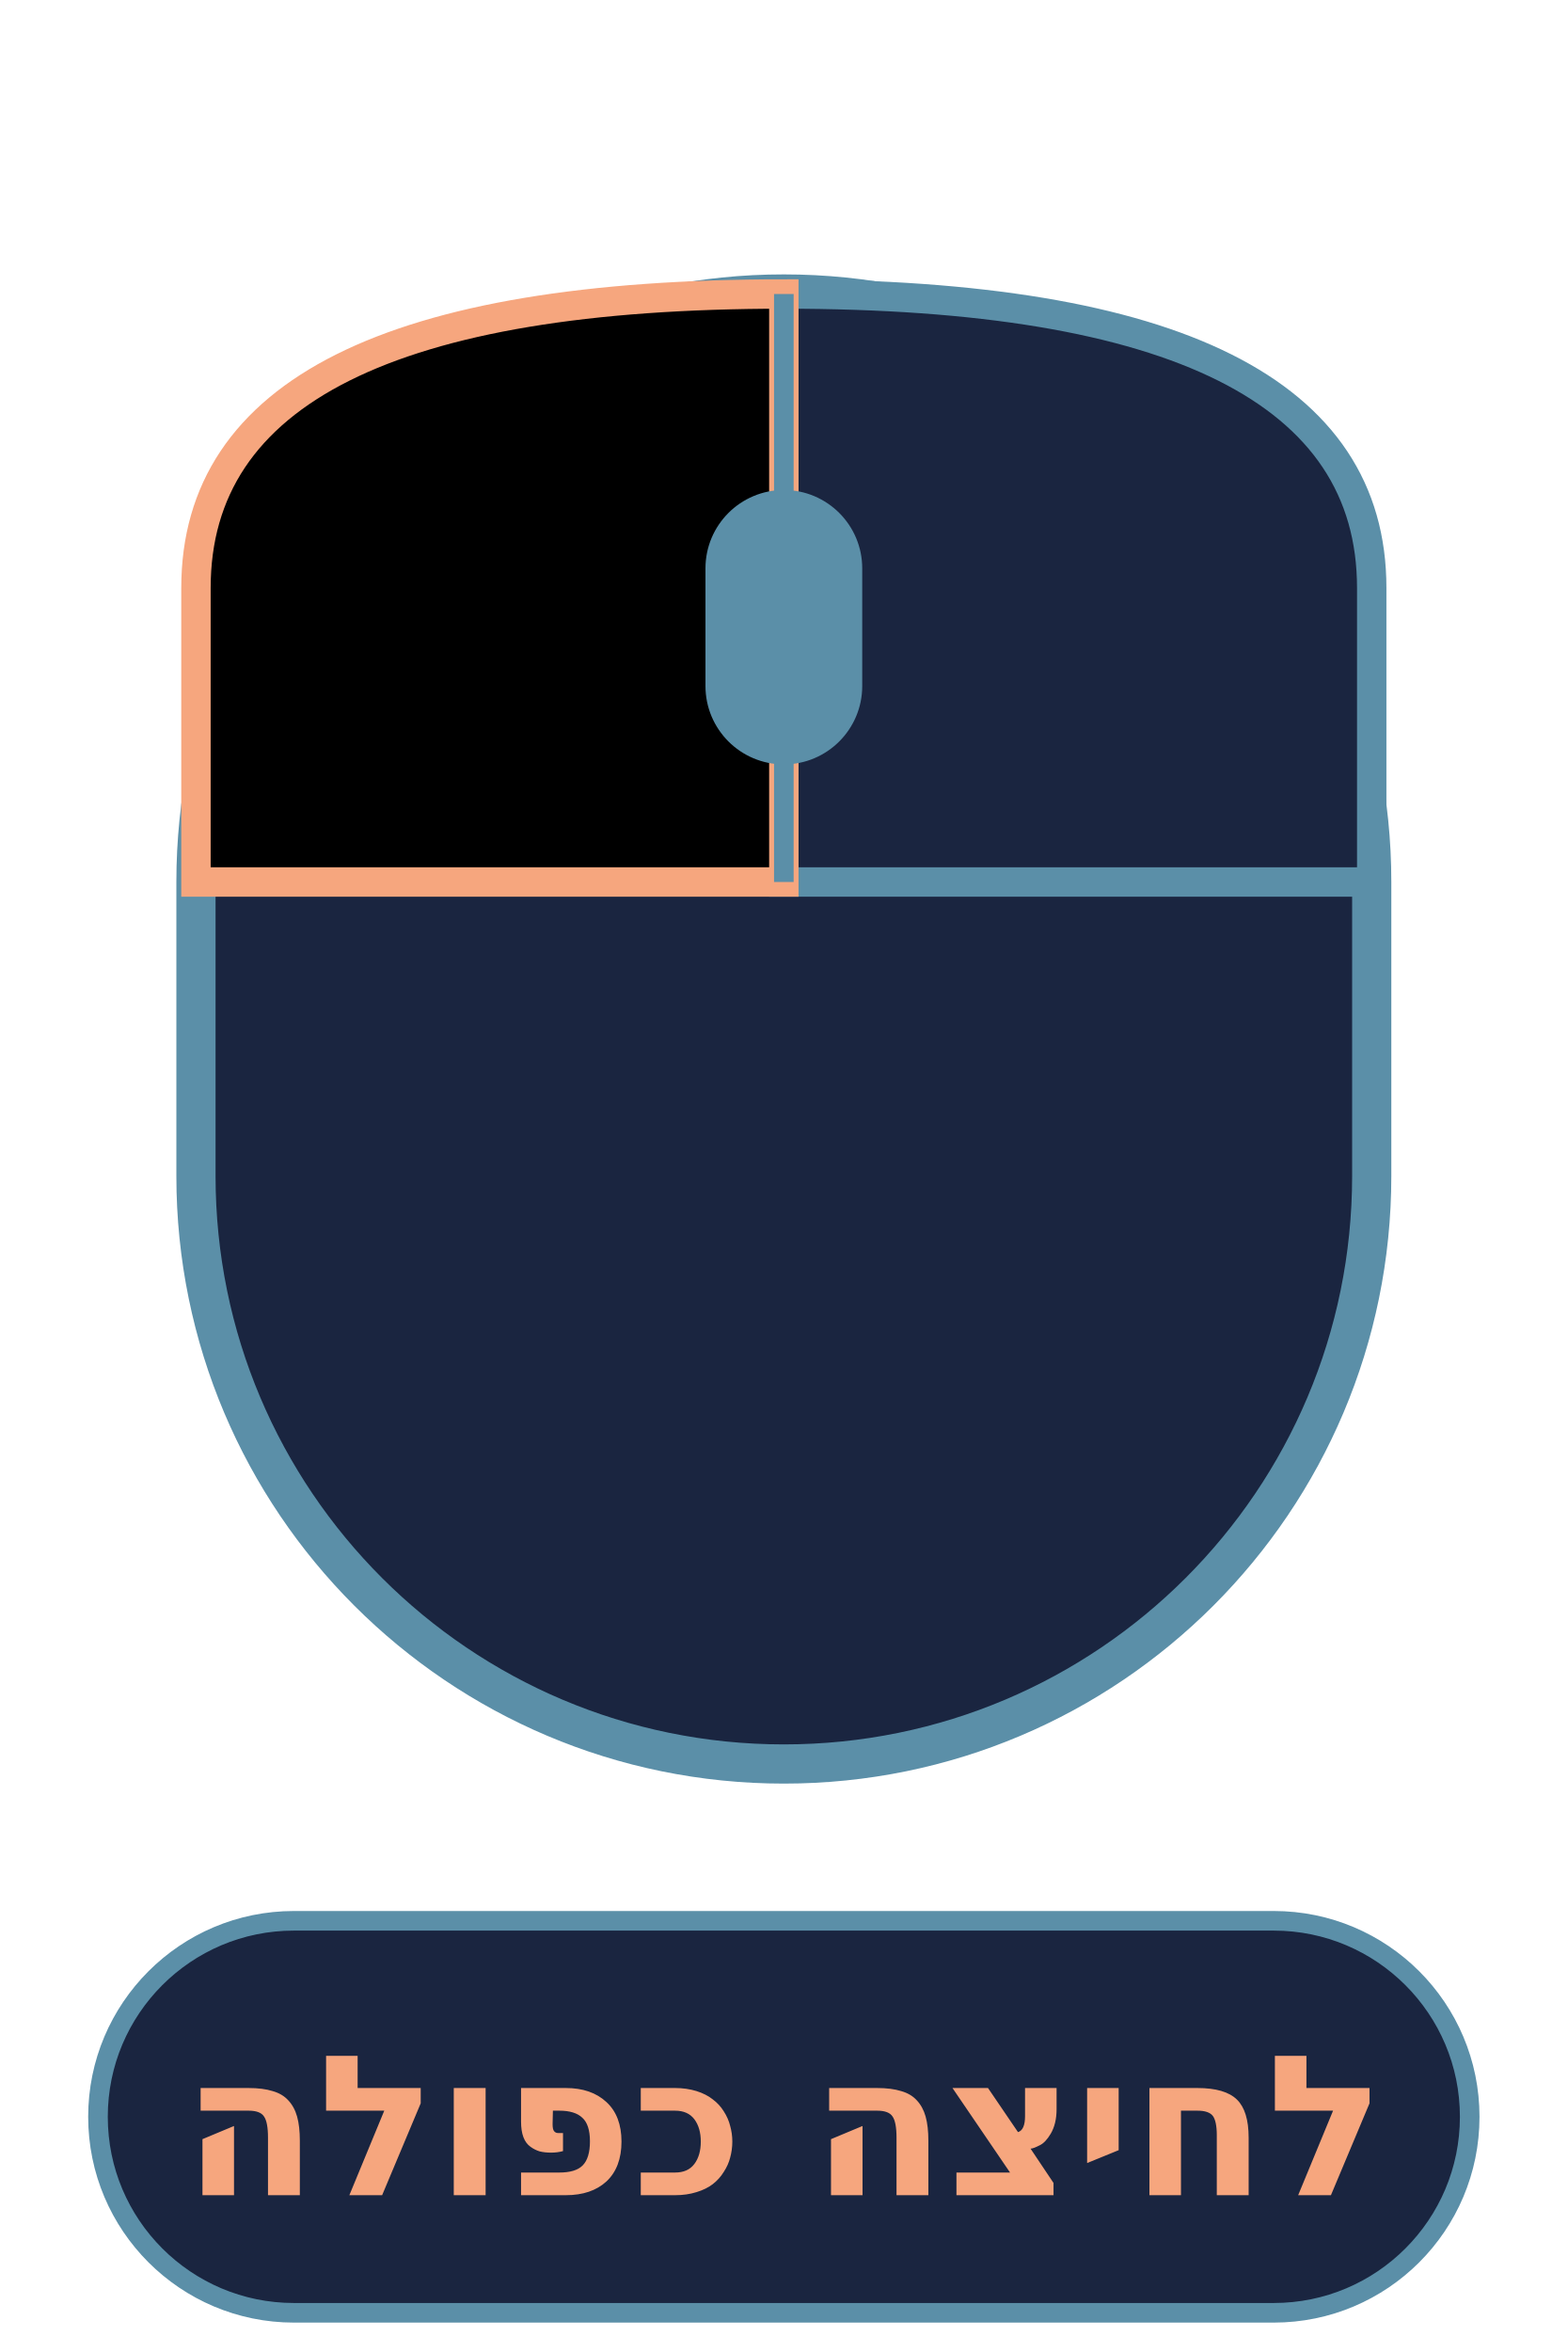
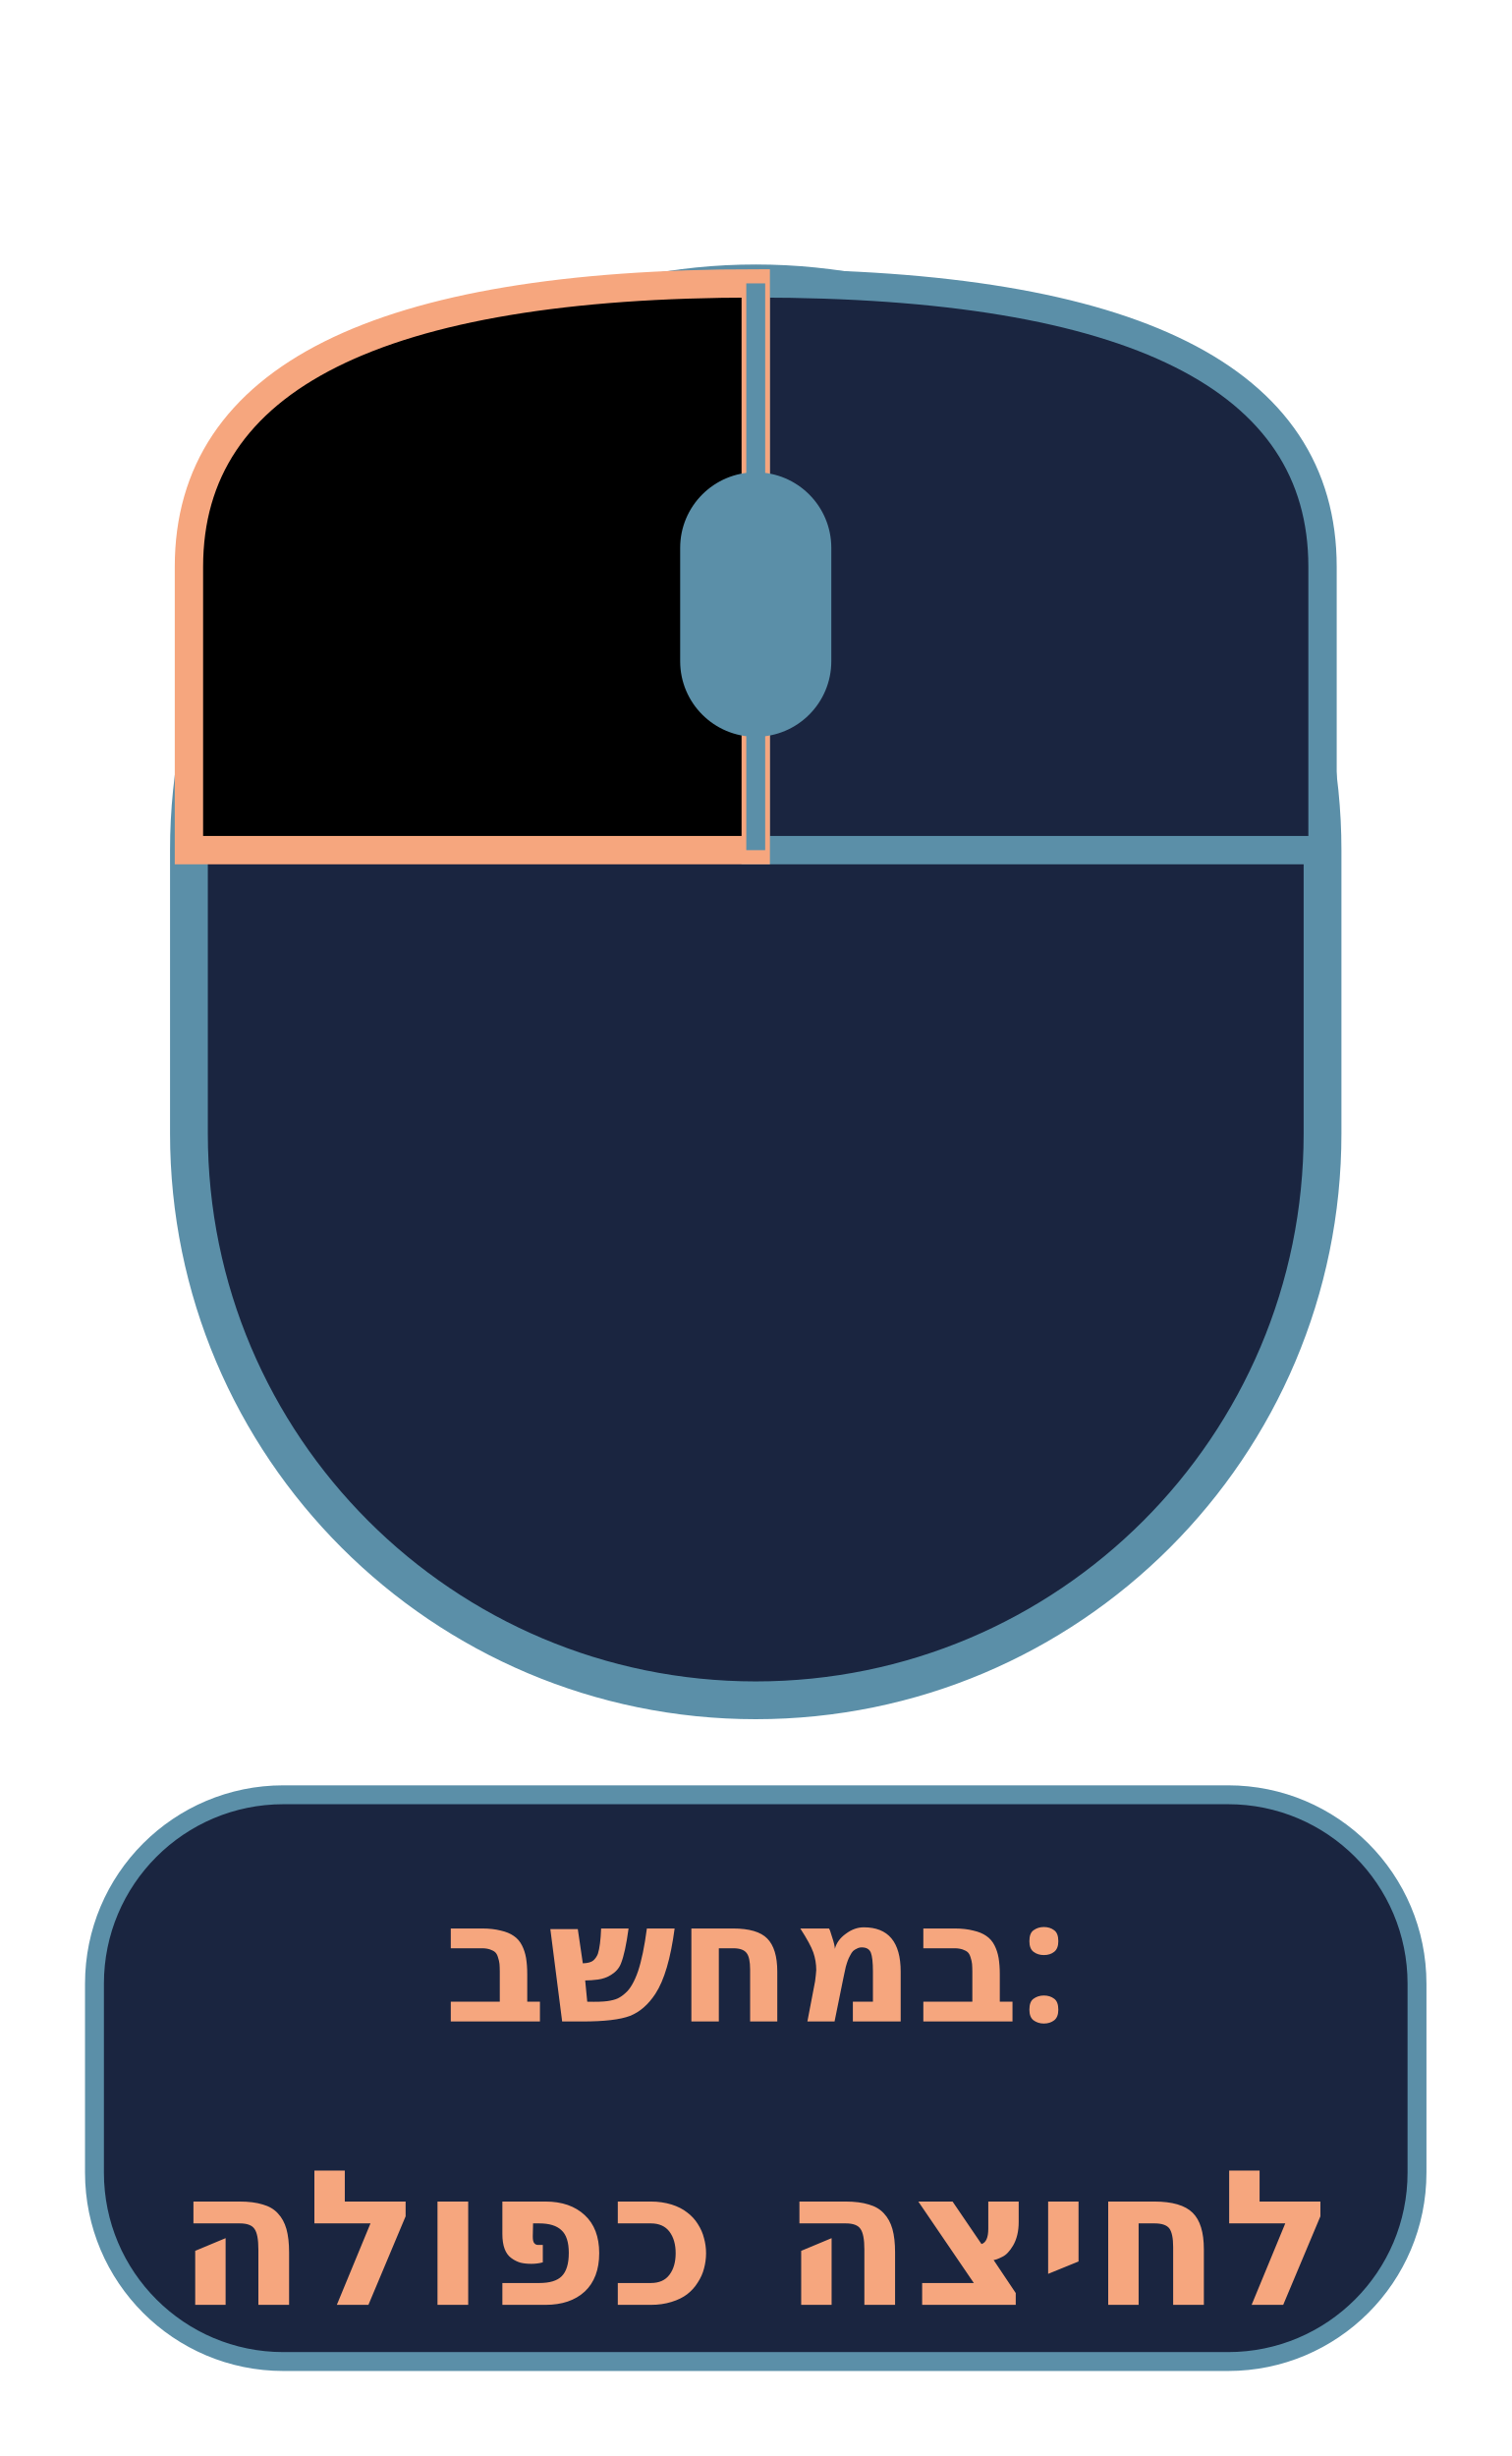
- <svg xmlns="http://www.w3.org/2000/svg" viewBox="0 0 80 120" width="80" height="120">
+ <svg xmlns="http://www.w3.org/2000/svg" viewBox="0 0 80 130" width="80" height="130">
  <style>
    @keyframes dbl-click {
      0% { fill: #1a2540; }
      3% { fill: #f6a67e; }
      6% { fill: #1a2540; }
      9% { fill: #f6a67e; }
      12% { fill: #1a2540; }
      100% { fill: #1a2540; }
    }
    .mouse-body { fill: #1a2540; stroke: #5b8fa8; stroke-width: 2; }
    .mouse-left { animation: dbl-click 2.5s step-end infinite; stroke: #f6a67e; stroke-width: 1.5; }
    .mouse-right { fill: #1a2540; stroke: #5b8fa8; stroke-width: 1.5; }
    .mouse-divider { stroke: #5b8fa8; stroke-width: 1; }
    .mouse-wheel { fill: #5b8fa8; }
  </style>
  <rect class="mouse-body" x="10" y="15" width="60" height="75" rx="30" />
  <path class="mouse-right" d="M40,45 L40,15 Q70,15 70,30 L70,45 Z" />
  <path class="mouse-left" d="M10,45 L10,30 Q10,15 40,15 L40,45 Z" />
  <line class="mouse-divider" x1="40" y1="15" x2="40" y2="45" />
  <rect class="mouse-wheel" x="36" y="25" width="8" height="14" rx="4" />
-   <rect rx="10" x="5" y="98" width="70" height="20" fill="#1a2540" stroke="#5b8fa8" stroke-width="1" />
-   <text x="40" y="112" fill="#f6a67e" font-family="Rubik,sans-serif" font-size="10" font-weight="700" text-anchor="middle">לחיצה כפולה</text>
+   <rect rx="10" x="5" y="95" width="70" height="30" fill="#1a2540" stroke="#5b8fa8" stroke-width="1" />
+   <text x="40" y="107" fill="#f6a67e" font-family="Rubik,sans-serif" font-size="9" font-weight="600" text-anchor="middle">במחשב:</text>
+   <text x="40" y="122" fill="#f6a67e" font-family="Rubik,sans-serif" font-size="10" font-weight="700" text-anchor="middle">לחיצה כפולה</text>
</svg>
